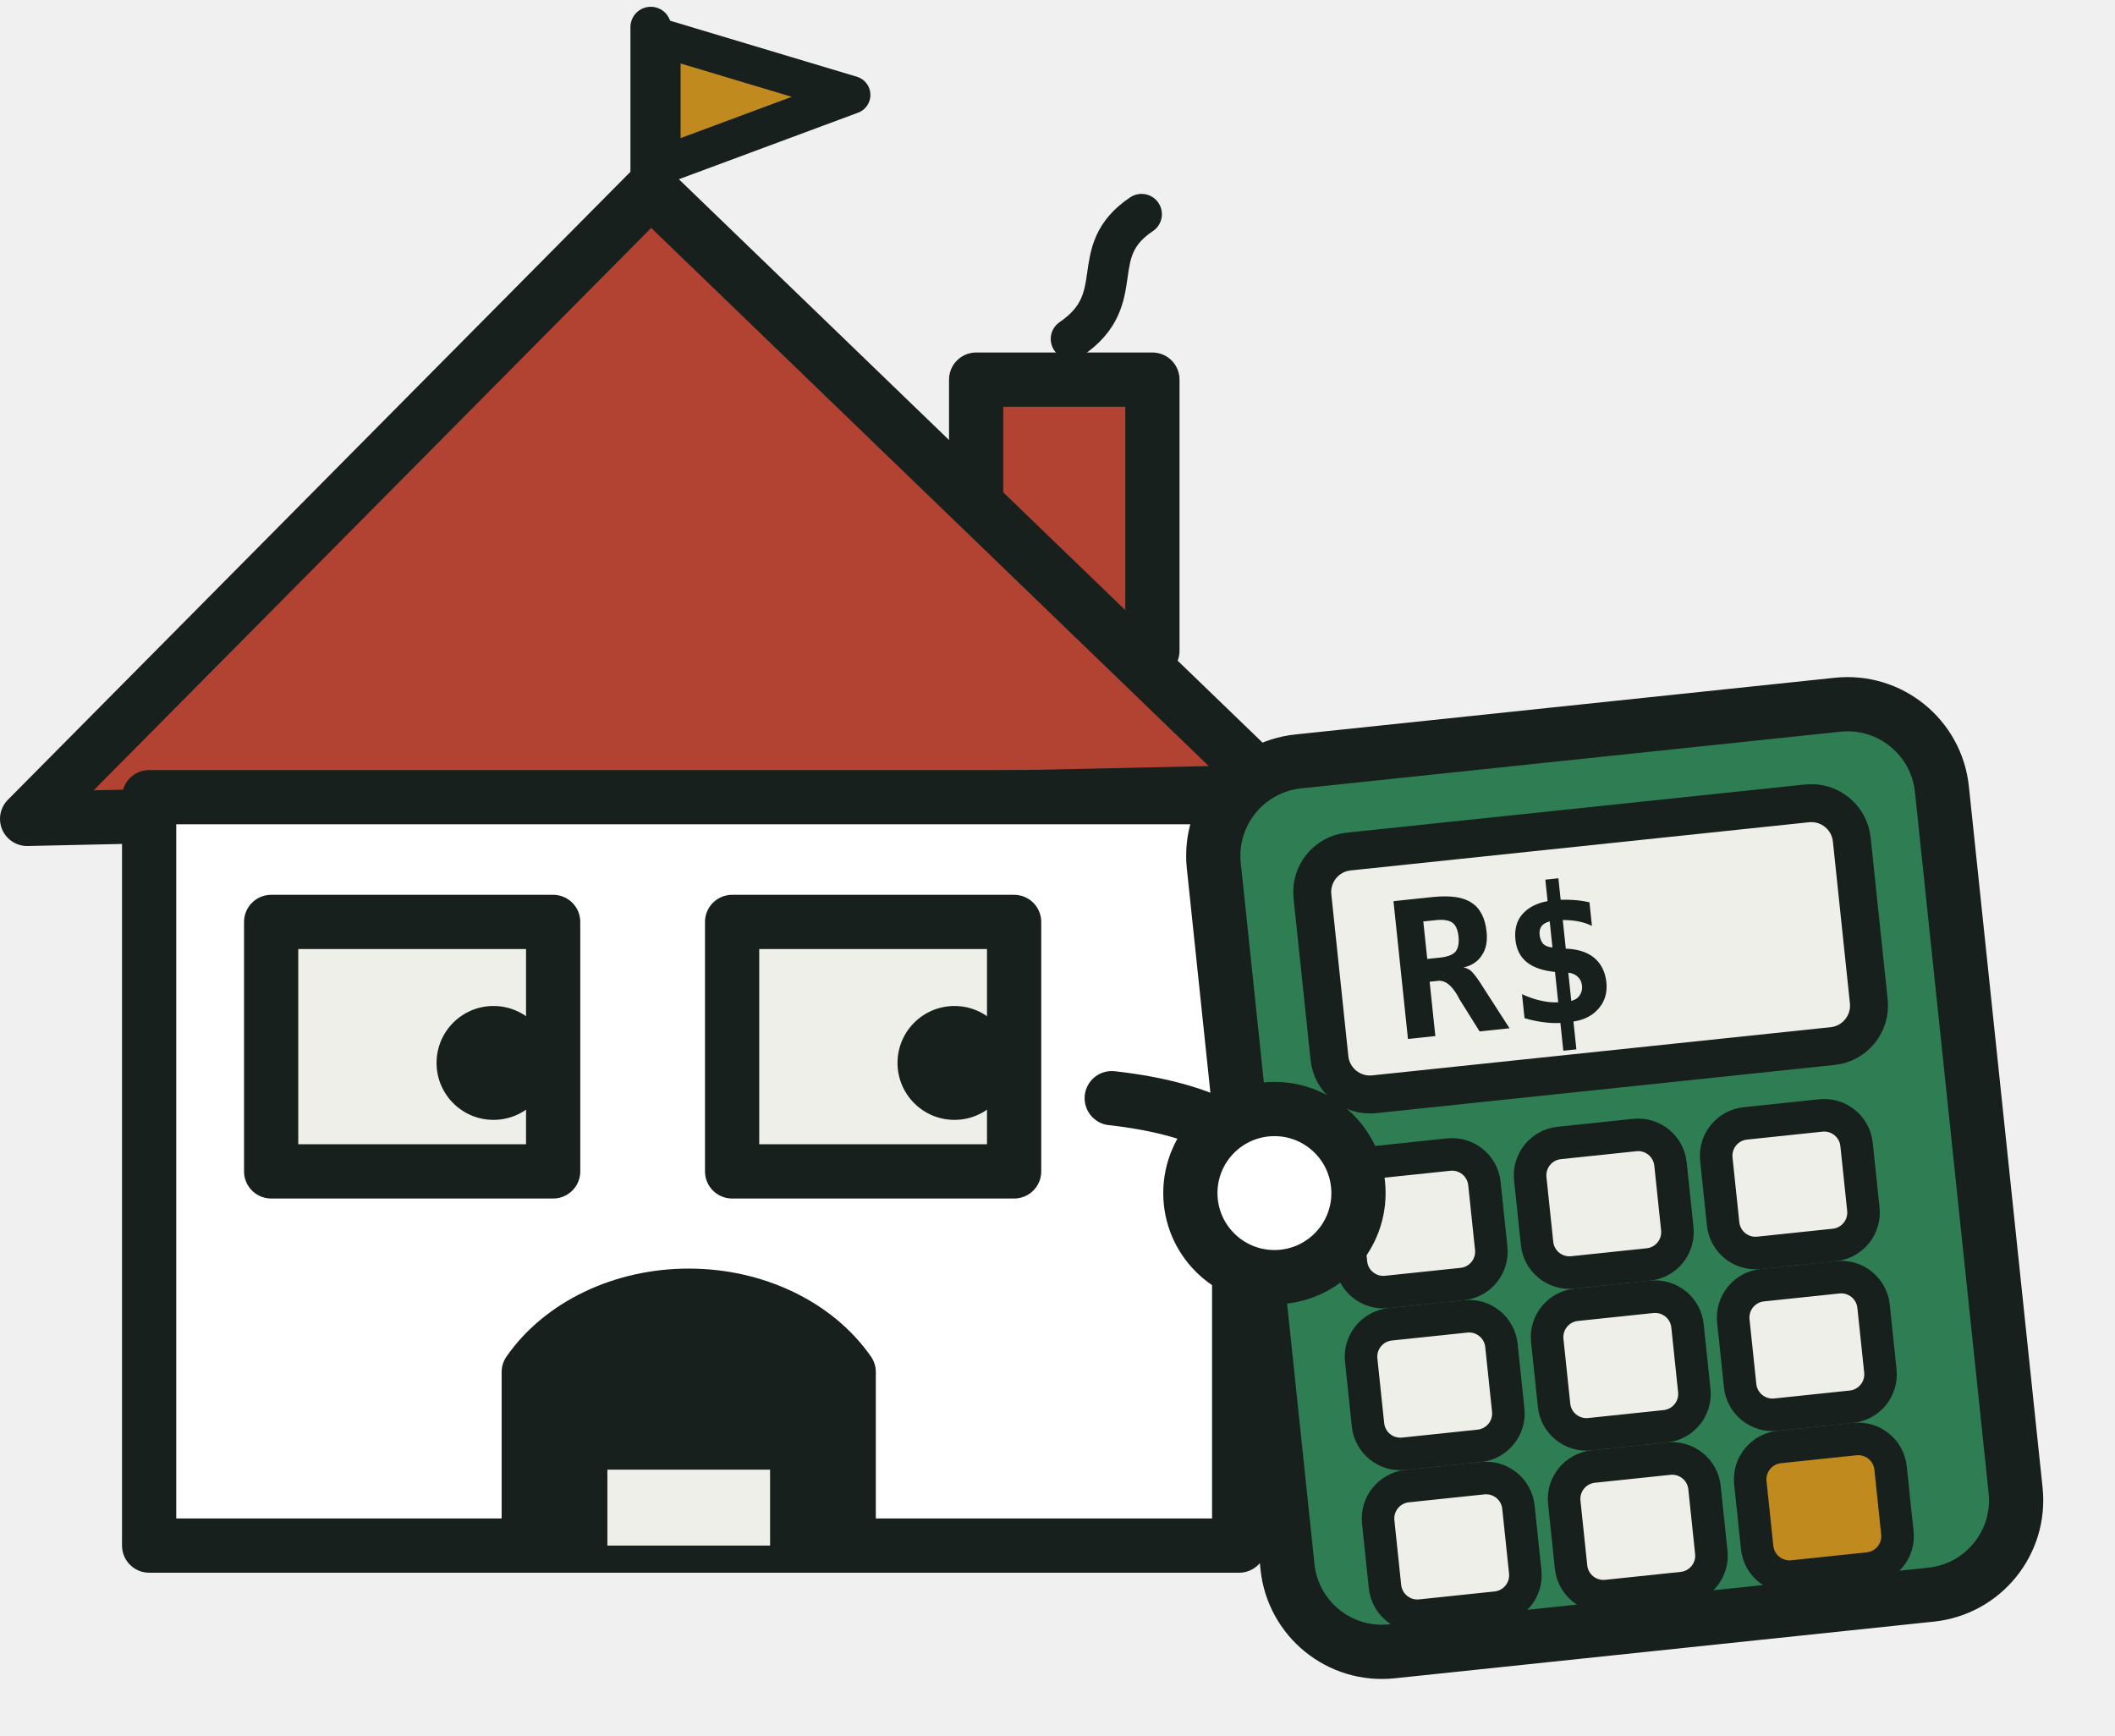
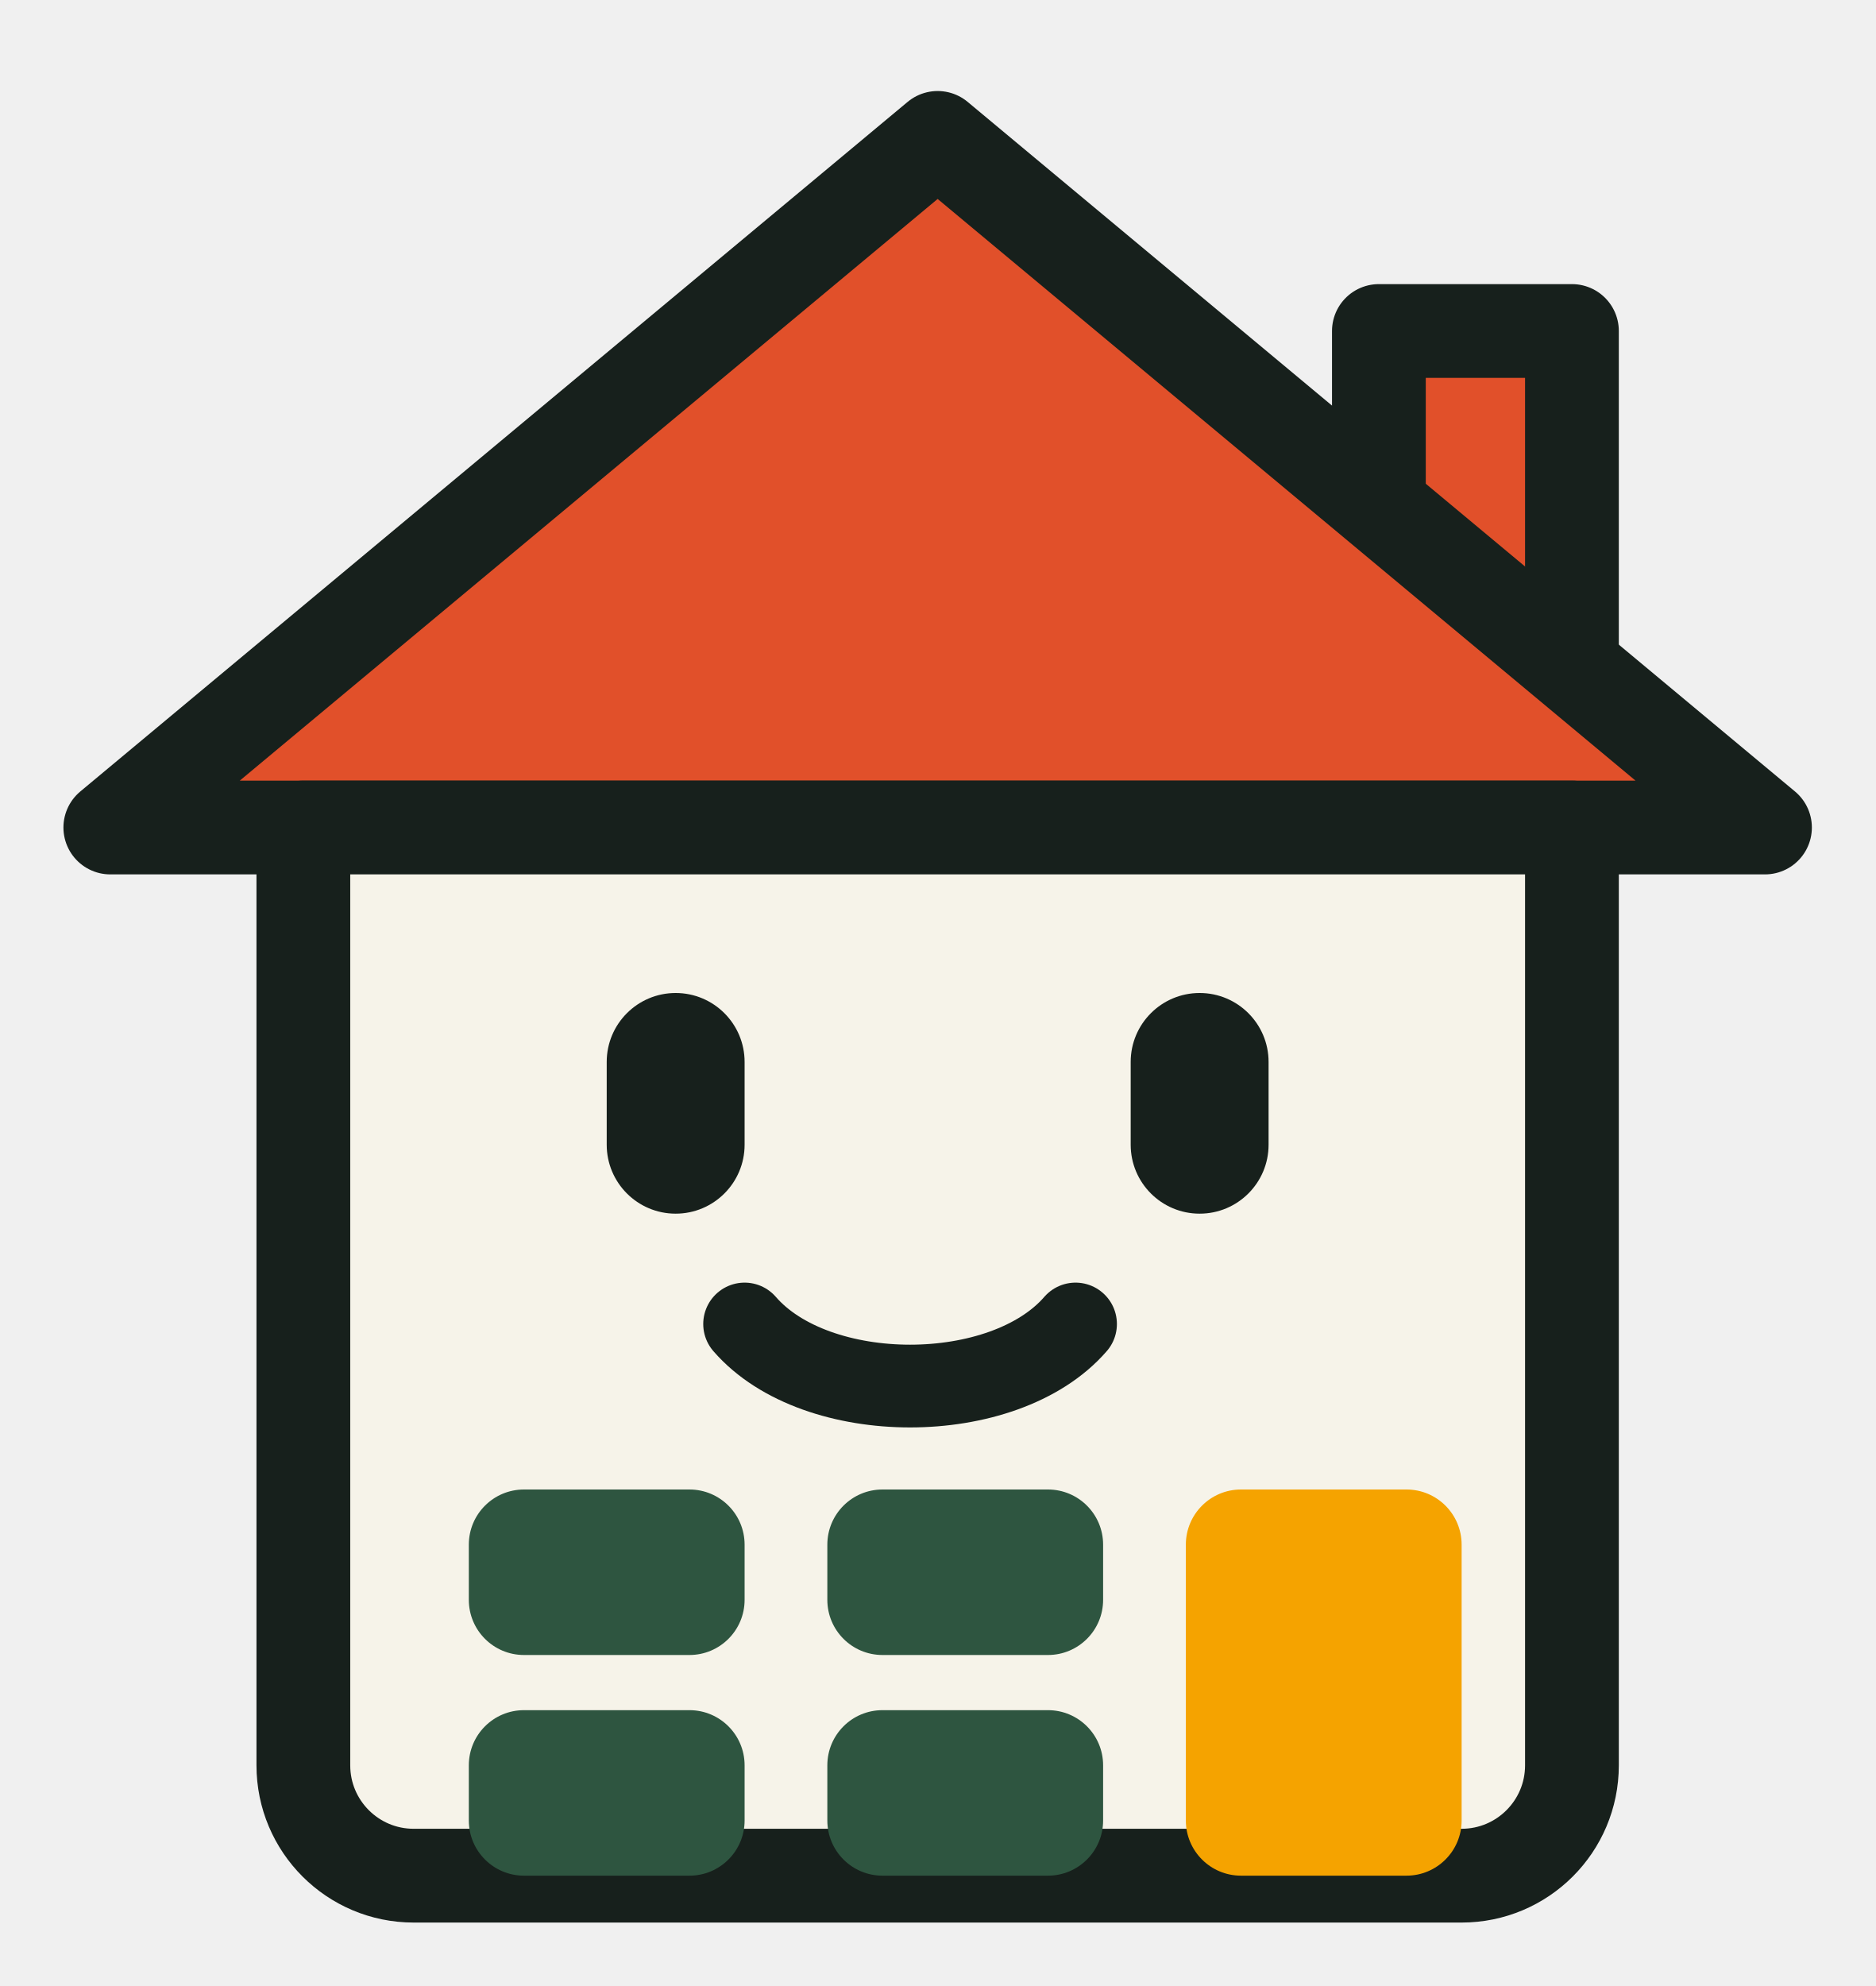
- <svg xmlns="http://www.w3.org/2000/svg" viewBox="0 0 78 64" width="78" height="64">
-   <g fill="none" stroke="#17201C" stroke-width="2" stroke-linejoin="round" stroke-linecap="round">
-     <path d="M39.5 12.5c2.2-1.5.5-3.2 2.6-4.6" stroke-width="1.5" />
-     <path d="M36 14h6.5v10H36z" fill="#B24232" />
-     <path d="M24 7.5V1" stroke-width="1.5" />
-     <path d="M24.4 1.4l7 2.1-7 2.6z" fill="#C08A1E" stroke-width="1.4" />
-     <path d="M1 30.2L24 7l23 22.2z" fill="#B24232" />
-     <path d="M5.5 29.4h40.2V57H5.5z" fill="#FFFFFF" />
-     <path d="M10 34h10.4v9.2H10z" fill="#EDEFE8" />
-     <path d="M27 34h10.4v9.2H27z" fill="#EDEFE8" />
-     <path d="M41 40.5c3.6.4 5.6 1.6 6.4 3.4" />
+ <svg xmlns="http://www.w3.org/2000/svg" viewBox="0 0 68 72" role="img" aria-label="Ceder">
+   <g stroke="#17201C" stroke-width="3.4" stroke-linejoin="round" stroke-linecap="round">
+     <path d="M50 12h7v14h-7z" fill="#E1502A" />
+     <path d="M4 30 34 5l30 25z" fill="#E1502A" />
+     <path d="M11 30h46v34a4 4 0 0 1-4 4H15a4 4 0 0 1-4-4z" fill="#F6F3E9" />
  </g>
-   <circle cx="18.2" cy="39.2" r="2.1" fill="#17201C" />
-   <circle cx="35.2" cy="39.2" r="2.1" fill="#17201C" />
-   <path d="M19.5 57v-6.4a6.8 5.6 0 0 1 11.8 0V57z" fill="#17201C" stroke="#17201C" stroke-width="2" stroke-linejoin="round" />
-   <path d="M22.4 57v-2.8h6v2.8z" fill="#EDEFE8" />
-   <g transform="rotate(-6 59 43)">
-     <rect x="46" y="27" width="27" height="33" rx="3.5" fill="#2E7D53" stroke="#17201C" stroke-width="2" />
-     <rect x="49.5" y="30.5" width="20" height="9" rx="1.5" fill="#EDEFE8" stroke="#17201C" stroke-width="1.4" />
-     <text x="52" y="37.6" font-family="ui-monospace, Menlo, Consolas, monospace" font-size="7" font-weight="700" fill="#17201C">R$</text>
-     <g fill="#EDEFE8" stroke="#17201C" stroke-width="1.2">
-       <rect x="49.5" y="42" width="5.2" height="4.8" rx="1.2" />
-       <rect x="56.4" y="42" width="5.2" height="4.8" rx="1.2" />
-       <rect x="63.3" y="42" width="5.2" height="4.8" rx="1.2" />
-       <rect x="49.5" y="48" width="5.2" height="4.8" rx="1.2" />
-       <rect x="56.4" y="48" width="5.2" height="4.8" rx="1.2" />
-       <rect x="63.3" y="48" width="5.2" height="4.8" rx="1.2" />
-       <rect x="49.5" y="54" width="5.2" height="4.8" rx="1.2" />
-       <rect x="56.4" y="54" width="5.2" height="4.8" rx="1.2" />
-       <rect x="63.3" y="54" width="5.2" height="4.8" rx="1.2" fill="#C08A1E" />
-     </g>
+   <g fill="#17201C">
+     <rect x="22" y="36" width="5" height="8" rx="2.5" />
+     <rect x="41" y="36" width="5" height="8" rx="2.5" />
  </g>
-   <circle cx="47" cy="44" r="3.1" fill="#FFFFFF" stroke="#17201C" stroke-width="2" />
+   <path d="M27 48c2.6 3 9.4 3 12 0" fill="none" stroke="#17201C" stroke-width="3" stroke-linecap="round" />
+   <g fill="#2E5540">
+     <rect x="17" y="54" width="10" height="6" rx="2" />
+     <rect x="30" y="54" width="10" height="6" rx="2" />
+     <rect x="17" y="62" width="10" height="6" rx="2" />
+     <rect x="30" y="62" width="10" height="6" rx="2" />
+   </g>
+   <rect x="43" y="54" width="10" height="14" rx="2" fill="#F5A300" />
</svg>
